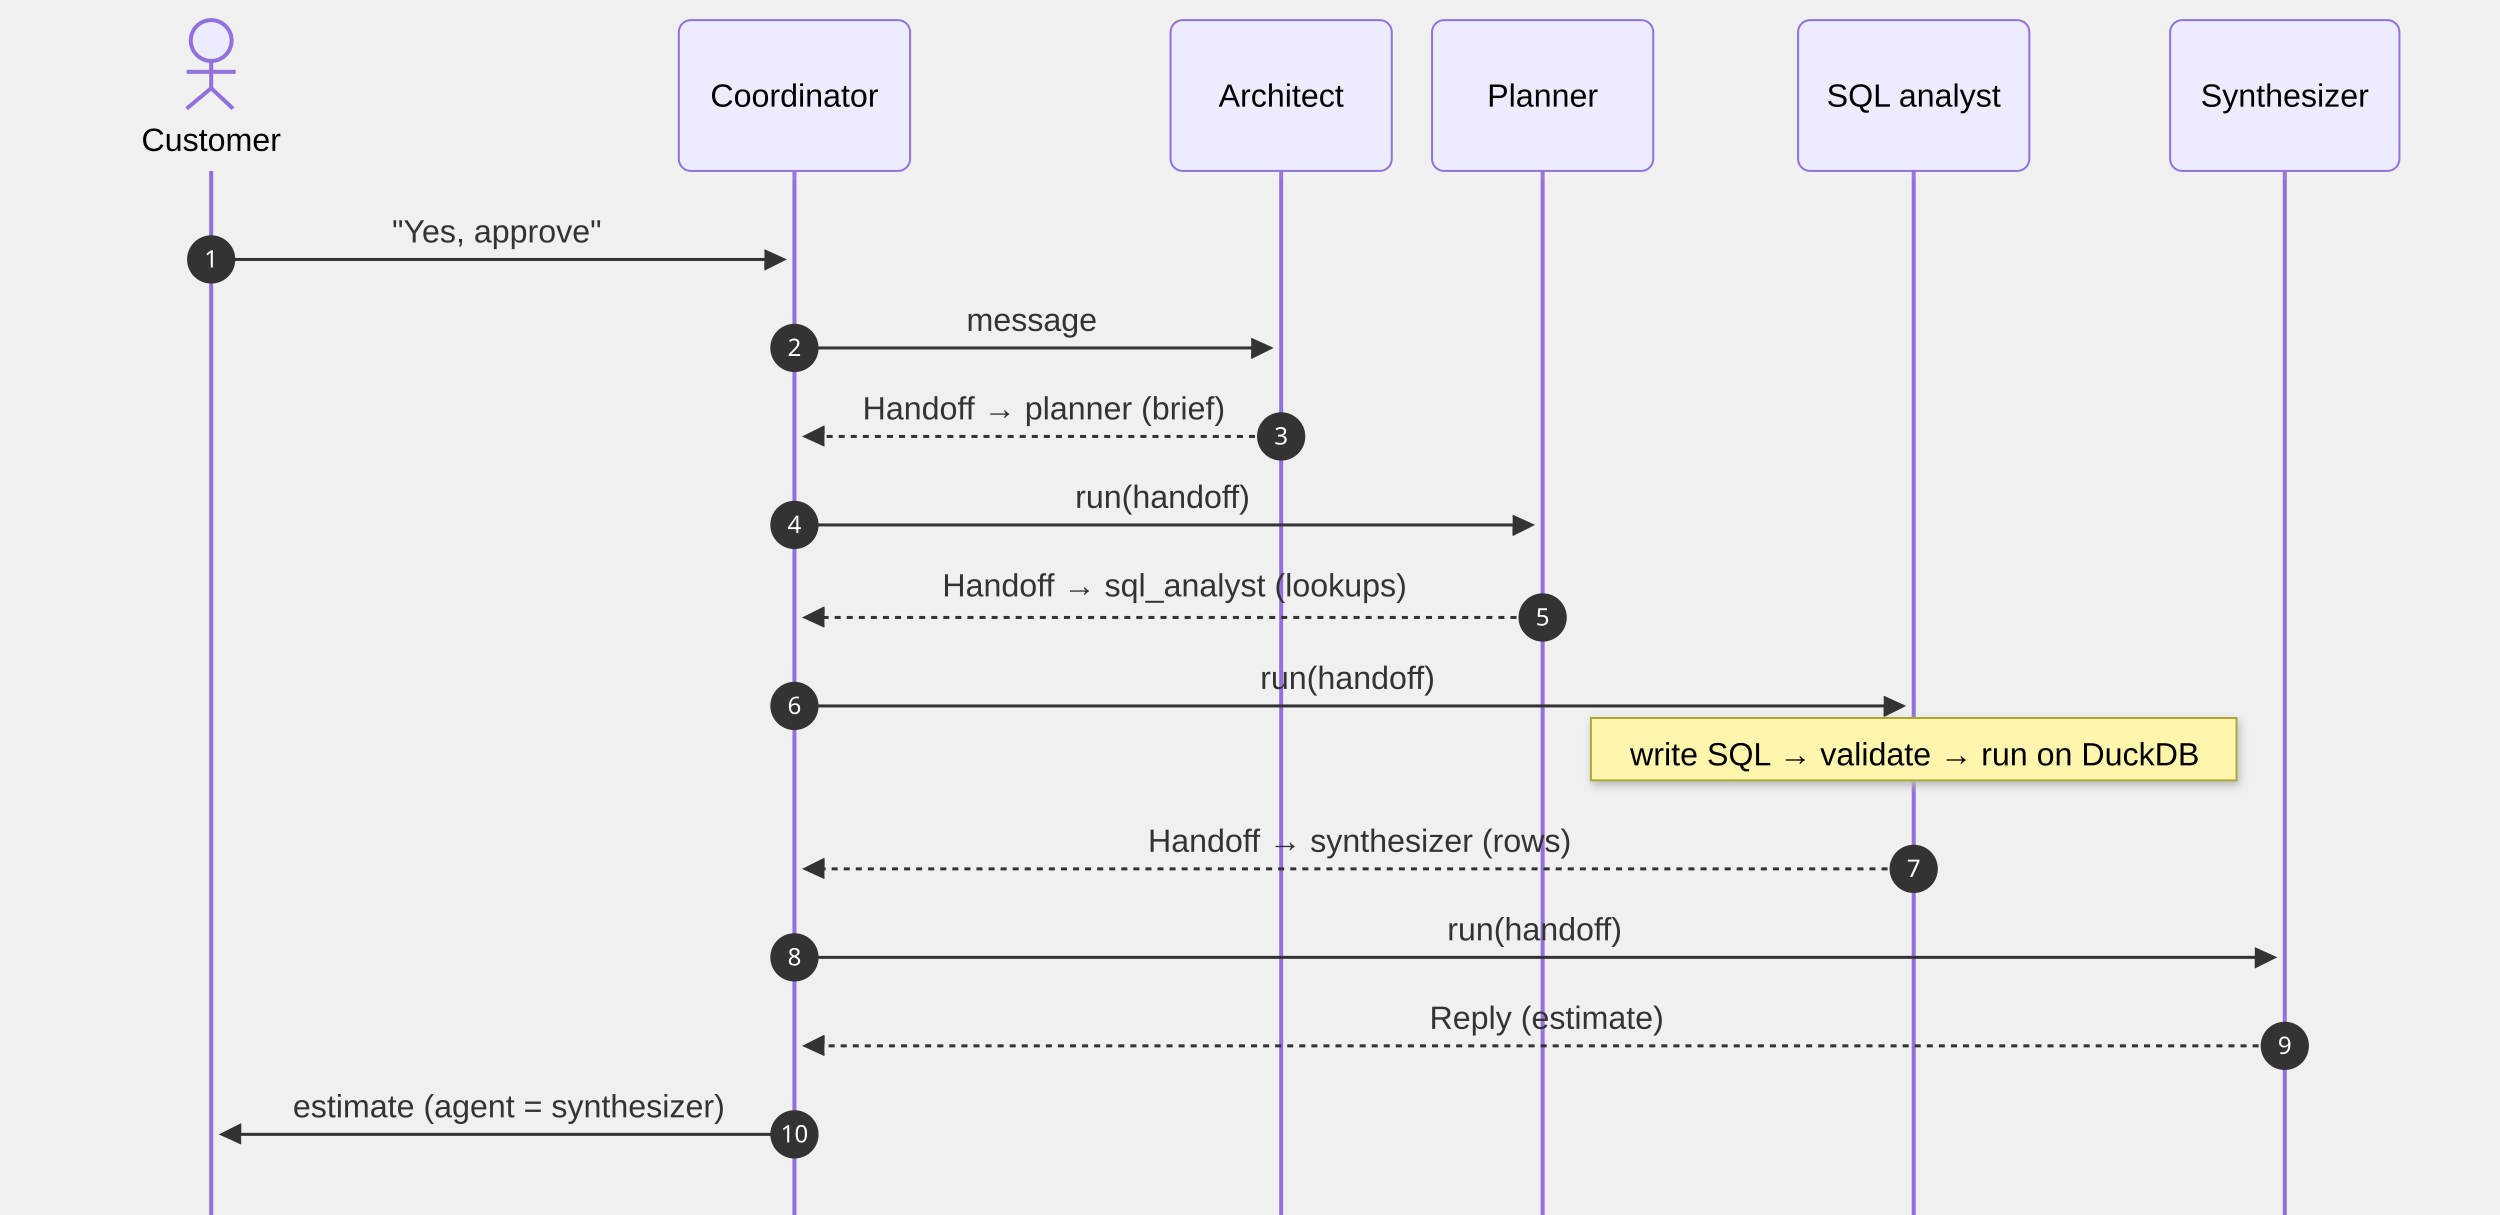
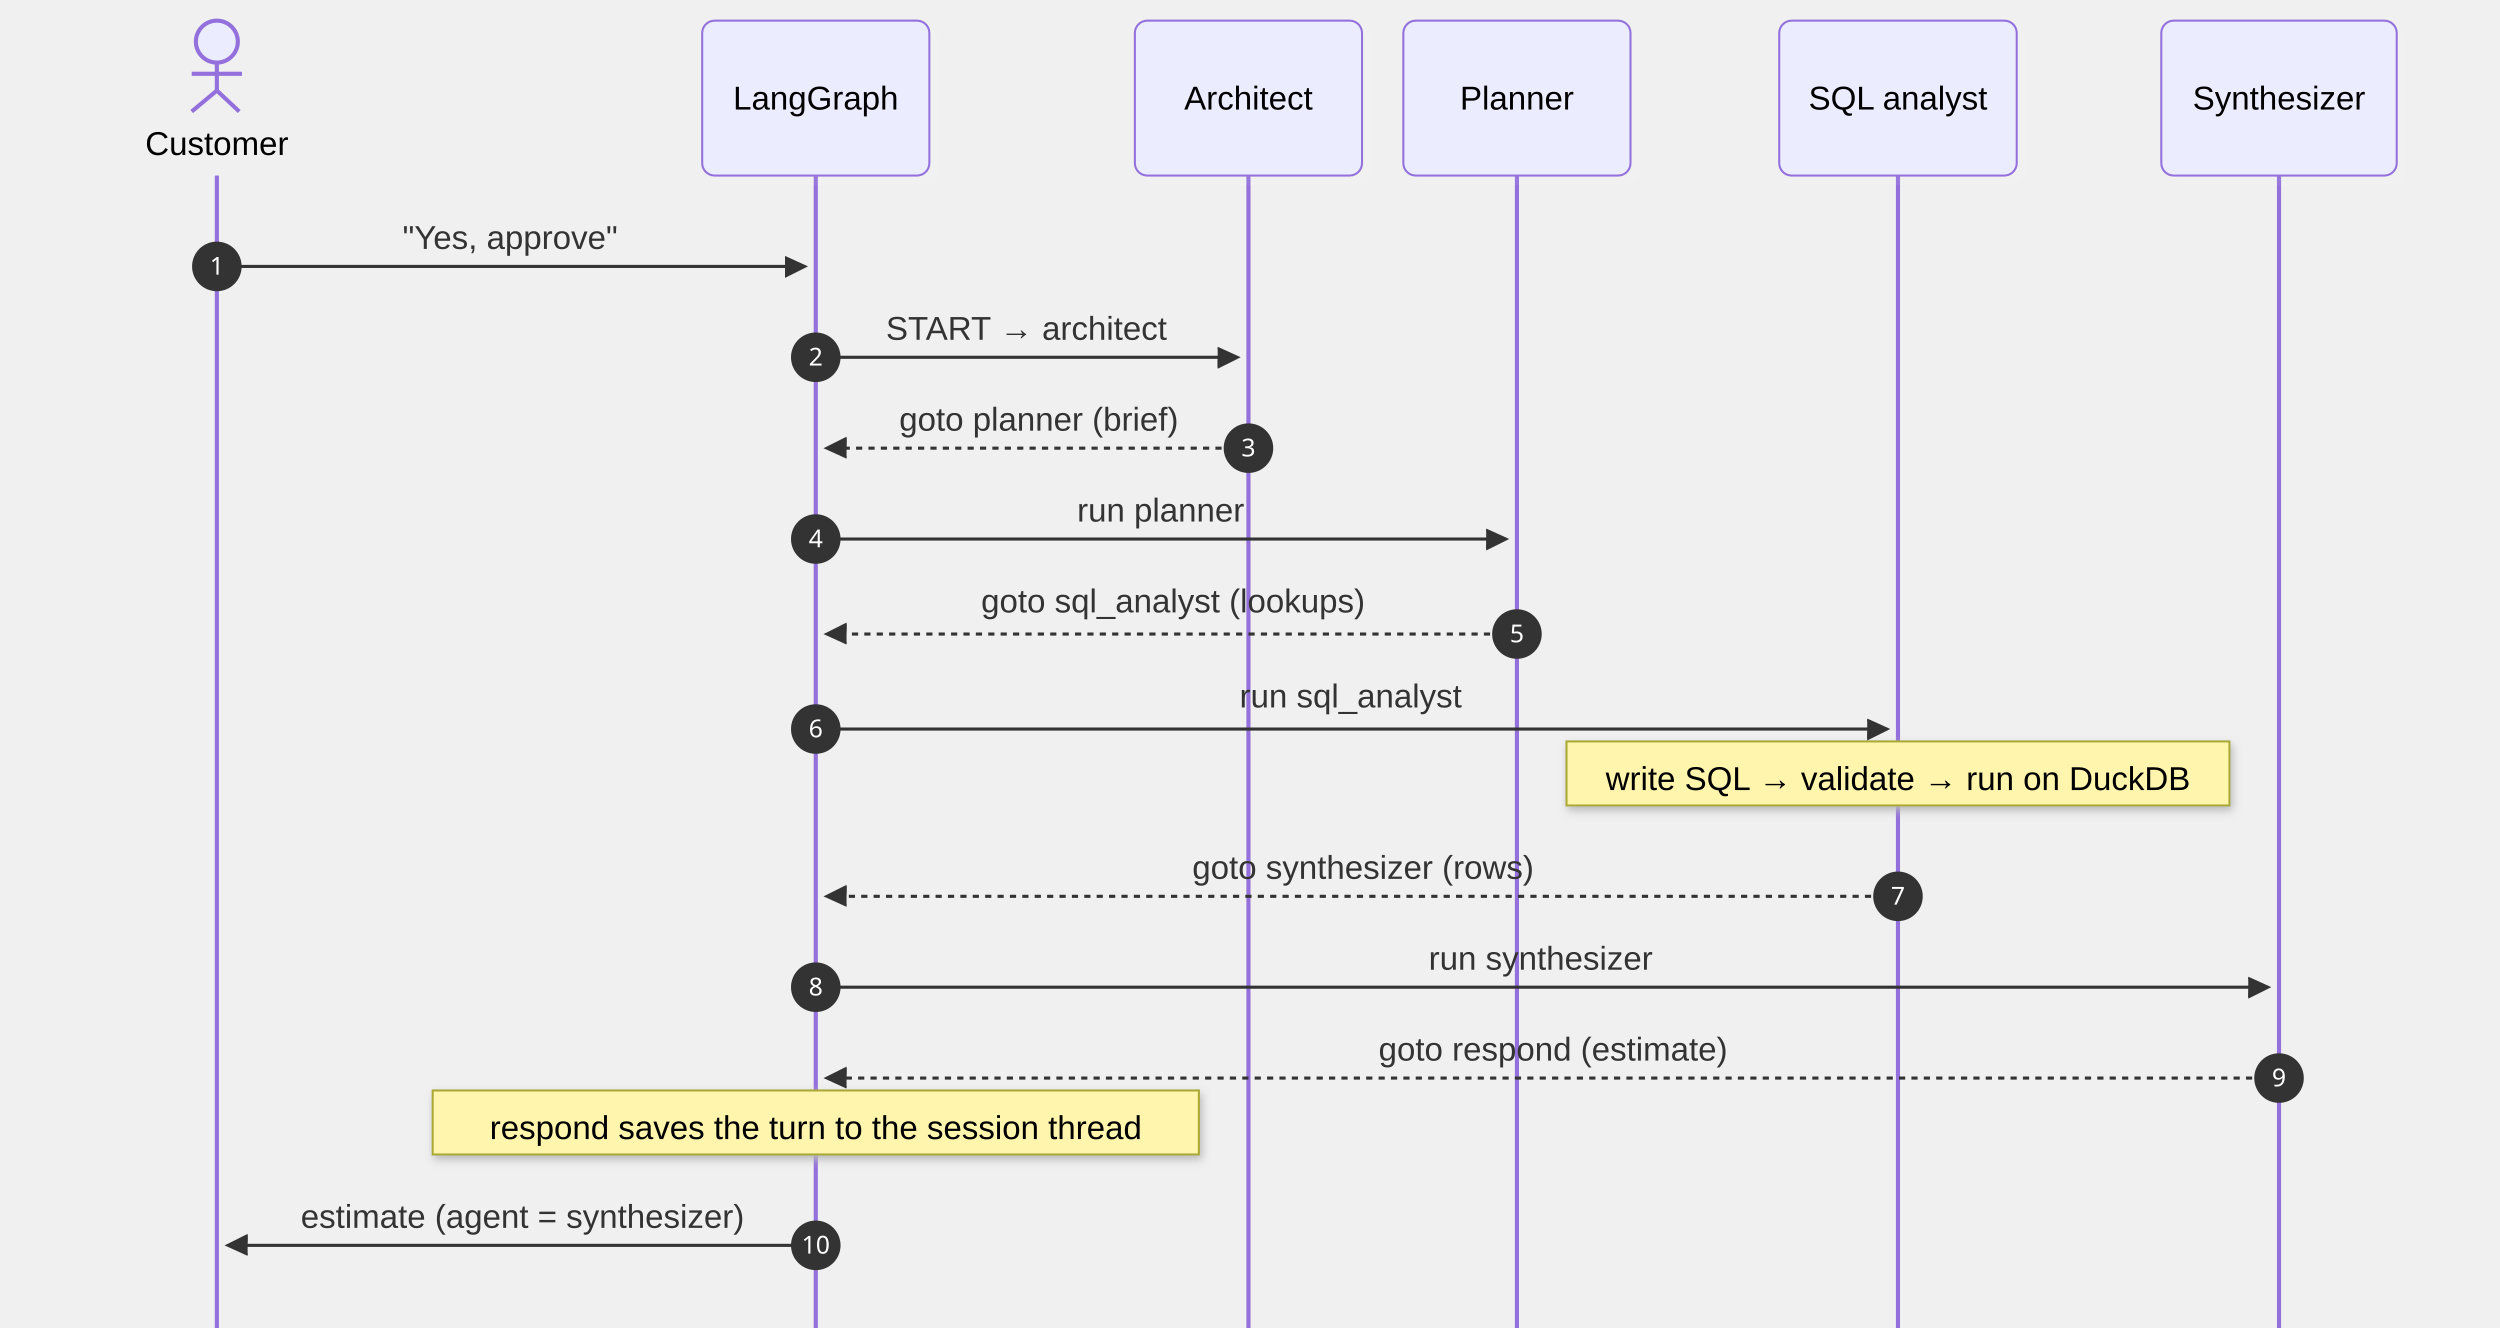
- <svg xmlns="http://www.w3.org/2000/svg" id="my-svg" width="100%" style="max-width: 1243px; background-color: white;" viewBox="-50 -10 1243 604" role="graphics-document document" aria-roledescription="sequence">
+ <svg xmlns="http://www.w3.org/2000/svg" id="my-svg" width="100%" style="max-width: 1210.5px; background-color: white;" viewBox="-50 -10 1210.5 643" role="graphics-document document" aria-roledescription="sequence">
  <g>
-     <line id="actor5" x1="1086" y1="75" x2="1086" y2="2000" class="actor-line 200" stroke-width="0.5px" stroke="#999" name="Y" data-et="life-line" data-id="Y" />
+     <line id="actor5" x1="1053.5" y1="75" x2="1053.5" y2="2000" class="actor-line 200" stroke-width="0.5px" stroke="#999" name="Y" data-et="life-line" data-id="Y" />
    <g id="root-5" data-look="neo" data-et="participant" data-type="participant" data-id="Y">
-       <rect x="1029" y="0" fill="#eaeaea" stroke="#666" width="114" height="75" name="Y" rx="6" ry="6" class="actor actor-top" data-look="neo" filter="url(#my-svg-drop-shadow)" />
-       <text x="1086" y="37.5" dominant-baseline="central" alignment-baseline="central" class="actor actor-box" style="text-anchor: middle; font-size: 16px; font-weight: 400;">
-         <tspan x="1086" dy="0">Synthesizer</tspan>
+       <rect x="996.5" y="0" fill="#eaeaea" stroke="#666" width="114" height="75" name="Y" rx="6" ry="6" class="actor actor-top" data-look="neo" filter="url(#my-svg-drop-shadow)" />
+       <text x="1053.5" y="37.5" dominant-baseline="central" alignment-baseline="central" class="actor actor-box" style="text-anchor: middle; font-size: 16px; font-weight: 400;">
+         <tspan x="1053.5" dy="0">Synthesizer</tspan>
      </text>
    </g>
  </g>
  <g>
-     <line id="actor4" x1="901.5" y1="75" x2="901.5" y2="2000" class="actor-line 200" stroke-width="0.5px" stroke="#999" name="S" data-et="life-line" data-id="S" />
+     <line id="actor4" x1="869" y1="75" x2="869" y2="2000" class="actor-line 200" stroke-width="0.5px" stroke="#999" name="S" data-et="life-line" data-id="S" />
    <g id="root-4" data-look="neo" data-et="participant" data-type="participant" data-id="S">
-       <rect x="844" y="0" fill="#eaeaea" stroke="#666" width="115" height="75" name="S" rx="6" ry="6" class="actor actor-top" data-look="neo" filter="url(#my-svg-drop-shadow)" />
-       <text x="901.5" y="37.5" dominant-baseline="central" alignment-baseline="central" class="actor actor-box" style="text-anchor: middle; font-size: 16px; font-weight: 400;">
-         <tspan x="901.5" dy="0">SQL analyst</tspan>
+       <rect x="811.5" y="0" fill="#eaeaea" stroke="#666" width="115" height="75" name="S" rx="6" ry="6" class="actor actor-top" data-look="neo" filter="url(#my-svg-drop-shadow)" />
+       <text x="869" y="37.5" dominant-baseline="central" alignment-baseline="central" class="actor actor-box" style="text-anchor: middle; font-size: 16px; font-weight: 400;">
+         <tspan x="869" dy="0">SQL analyst</tspan>
      </text>
    </g>
  </g>
  <g>
-     <line id="actor3" x1="717" y1="75" x2="717" y2="2000" class="actor-line 200" stroke-width="0.5px" stroke="#999" name="P" data-et="life-line" data-id="P" />
+     <line id="actor3" x1="684.5" y1="75" x2="684.5" y2="2000" class="actor-line 200" stroke-width="0.5px" stroke="#999" name="P" data-et="life-line" data-id="P" />
    <g id="root-3" data-look="neo" data-et="participant" data-type="participant" data-id="P">
-       <rect x="662" y="0" fill="#eaeaea" stroke="#666" width="110" height="75" name="P" rx="6" ry="6" class="actor actor-top" data-look="neo" filter="url(#my-svg-drop-shadow)" />
-       <text x="717" y="37.5" dominant-baseline="central" alignment-baseline="central" class="actor actor-box" style="text-anchor: middle; font-size: 16px; font-weight: 400;">
-         <tspan x="717" dy="0">Planner</tspan>
+       <rect x="629.5" y="0" fill="#eaeaea" stroke="#666" width="110" height="75" name="P" rx="6" ry="6" class="actor actor-top" data-look="neo" filter="url(#my-svg-drop-shadow)" />
+       <text x="684.5" y="37.5" dominant-baseline="central" alignment-baseline="central" class="actor actor-box" style="text-anchor: middle; font-size: 16px; font-weight: 400;">
+         <tspan x="684.5" dy="0">Planner</tspan>
      </text>
    </g>
  </g>
  <g>
-     <line id="actor2" x1="587" y1="75" x2="587" y2="2000" class="actor-line 200" stroke-width="0.5px" stroke="#999" name="A" data-et="life-line" data-id="A" />
+     <line id="actor2" x1="554.5" y1="75" x2="554.5" y2="2000" class="actor-line 200" stroke-width="0.5px" stroke="#999" name="A" data-et="life-line" data-id="A" />
    <g id="root-2" data-look="neo" data-et="participant" data-type="participant" data-id="A">
-       <rect x="532" y="0" fill="#eaeaea" stroke="#666" width="110" height="75" name="A" rx="6" ry="6" class="actor actor-top" data-look="neo" filter="url(#my-svg-drop-shadow)" />
-       <text x="587" y="37.5" dominant-baseline="central" alignment-baseline="central" class="actor actor-box" style="text-anchor: middle; font-size: 16px; font-weight: 400;">
-         <tspan x="587" dy="0">Architect</tspan>
+       <rect x="499.5" y="0" fill="#eaeaea" stroke="#666" width="110" height="75" name="A" rx="6" ry="6" class="actor actor-top" data-look="neo" filter="url(#my-svg-drop-shadow)" />
+       <text x="554.5" y="37.5" dominant-baseline="central" alignment-baseline="central" class="actor actor-box" style="text-anchor: middle; font-size: 16px; font-weight: 400;">
+         <tspan x="554.5" dy="0">Architect</tspan>
      </text>
    </g>
  </g>
  <g>
-     <line id="actor1" x1="345" y1="75" x2="345" y2="2000" class="actor-line 200" stroke-width="0.5px" stroke="#999" name="O" data-et="life-line" data-id="O" />
-     <g id="root-1" data-look="neo" data-et="participant" data-type="participant" data-id="O">
-       <rect x="287.5" y="0" fill="#eaeaea" stroke="#666" width="115" height="75" name="O" rx="6" ry="6" class="actor actor-top" data-look="neo" filter="url(#my-svg-drop-shadow)" />
+     <line id="actor1" x1="345" y1="75" x2="345" y2="2000" class="actor-line 200" stroke-width="0.5px" stroke="#999" name="G" data-et="life-line" data-id="G" />
+     <g id="root-1" data-look="neo" data-et="participant" data-type="participant" data-id="G">
+       <rect x="290" y="0" fill="#eaeaea" stroke="#666" width="110" height="75" name="G" rx="6" ry="6" class="actor actor-top" data-look="neo" filter="url(#my-svg-drop-shadow)" />
      <text x="345" y="37.5" dominant-baseline="central" alignment-baseline="central" class="actor actor-box" style="text-anchor: middle; font-size: 16px; font-weight: 400;">
-         <tspan x="345" dy="0">Coordinator</tspan>
+         <tspan x="345" dy="0">LangGraph</tspan>
      </text>
    </g>
  </g>
  <g>
    <line id="actor0" x1="55" y1="75" x2="55" y2="2000" class="actor-line 200" stroke-width="0.5px" stroke="#999" name="C" data-et="life-line" data-id="C" />
  </g>
  <style>#my-svg{font-family:"trebuchet ms",verdana,arial,sans-serif;font-size:16px;fill:#333;}@keyframes edge-animation-frame{from{stroke-dashoffset:0;}}@keyframes dash{to{stroke-dashoffset:0;}}#my-svg .edge-animation-slow{stroke-dasharray:9,5!important;stroke-dashoffset:900;animation:dash 50s linear infinite;stroke-linecap:round;}#my-svg .edge-animation-fast{stroke-dasharray:9,5!important;stroke-dashoffset:900;animation:dash 20s linear infinite;stroke-linecap:round;}#my-svg .error-icon{fill:#552222;}#my-svg .error-text{fill:#552222;stroke:#552222;}#my-svg .edge-thickness-normal{stroke-width:1px;}#my-svg .edge-thickness-thick{stroke-width:3.5px;}#my-svg .edge-pattern-solid{stroke-dasharray:0;}#my-svg .edge-thickness-invisible{stroke-width:0;fill:none;}#my-svg .edge-pattern-dashed{stroke-dasharray:3;}#my-svg .edge-pattern-dotted{stroke-dasharray:2;}#my-svg .marker{fill:#333333;stroke:#333333;}#my-svg .marker.cross{stroke:#333333;}#my-svg svg{font-family:"trebuchet ms",verdana,arial,sans-serif;font-size:16px;}#my-svg p{margin:0;}#my-svg .actor{stroke:#9370DB;fill:#ECECFF;stroke-width:1;}#my-svg rect.actor.outer-path[data-look="neo"]{filter:drop-shadow(1px 2px 2px rgba(185, 185, 185, 1));}#my-svg rect.note[data-look="neo"]{stroke:#aaaa33;fill:#fff5ad;filter:drop-shadow(1px 2px 2px rgba(185, 185, 185, 1));}#my-svg text.actor&gt;tspan{fill:black;stroke:none;}#my-svg .actor-line{stroke:#9370DB;}#my-svg .innerArc{stroke-width:1.5;stroke-dasharray:none;}#my-svg .messageLine0{stroke-width:1.5;stroke-dasharray:none;stroke:#333;}#my-svg .messageLine1{stroke-width:1.5;stroke-dasharray:2,2;stroke:#333;}#my-svg [id$="-arrowhead"] path{fill:#333;stroke:#333;}#my-svg .sequenceNumber{fill:white;}#my-svg [id$="-sequencenumber"]{fill:#333;}#my-svg [id$="-crosshead"] path{fill:#333;stroke:#333;}#my-svg .messageText{fill:#333;stroke:none;}#my-svg .labelBox{stroke:#9370DB;fill:#ECECFF;filter:drop-shadow(1px 2px 2px rgba(185, 185, 185, 1));}#my-svg .labelText,#my-svg .labelText&gt;tspan{fill:black;stroke:none;}#my-svg .loopText,#my-svg .loopText&gt;tspan{fill:black;stroke:none;}#my-svg .sectionTitle,#my-svg .sectionTitle&gt;tspan{fill:black;stroke:none;}#my-svg .loopLine{stroke-width:2px;stroke-dasharray:2,2;stroke:#9370DB;fill:#9370DB;}#my-svg .note{stroke:#aaaa33;fill:#fff5ad;}#my-svg .noteText,#my-svg .noteText&gt;tspan{fill:black;stroke:none;}#my-svg .activation0{fill:#f4f4f4;stroke:#666;}#my-svg .activation1{fill:#f4f4f4;stroke:#666;}#my-svg .activation2{fill:#f4f4f4;stroke:#666;}#my-svg .actorPopupMenu{position:absolute;}#my-svg .actorPopupMenuPanel{position:absolute;fill:#ECECFF;box-shadow:0px 8px 16px 0px rgba(0,0,0,0.2);filter:drop-shadow(3px 5px 2px rgb(0 0 0 / 0.4));}#my-svg .actor-man circle,#my-svg line{fill:#ECECFF;stroke-width:2px;}#my-svg g rect.rect{filter:drop-shadow(1px 2px 2px rgba(185, 185, 185, 1));stroke:#9370DB;}#my-svg .node .neo-node{stroke:#9370DB;}#my-svg [data-look="neo"].node rect,#my-svg [data-look="neo"].cluster rect,#my-svg [data-look="neo"].node polygon{stroke:#9370DB;filter:drop-shadow(1px 2px 2px rgba(185, 185, 185, 1));}#my-svg [data-look="neo"].swimlane.cluster rect{filter:none;}#my-svg [data-look="neo"].node path{stroke:#9370DB;stroke-width:1px;}#my-svg [data-look="neo"].node .outer-path{filter:drop-shadow(1px 2px 2px rgba(185, 185, 185, 1));}#my-svg [data-look="neo"].node .neo-line path{stroke:#9370DB;filter:none;}#my-svg [data-look="neo"].node circle{stroke:#9370DB;filter:drop-shadow(1px 2px 2px rgba(185, 185, 185, 1));}#my-svg [data-look="neo"].node circle .state-start{fill:#000000;}#my-svg [data-look="neo"].icon-shape .icon{fill:#9370DB;filter:drop-shadow(1px 2px 2px rgba(185, 185, 185, 1));}#my-svg [data-look="neo"].icon-shape .icon-neo path{stroke:#9370DB;filter:drop-shadow(1px 2px 2px rgba(185, 185, 185, 1));}#my-svg :root{--mermaid-font-family:"trebuchet ms",verdana,arial,sans-serif;}</style>
  <g />
  <defs>
    <symbol id="my-svg-computer" width="24" height="24">
      <path transform="scale(.5)" d="M2 2v13h20v-13h-20zm18 11h-16v-9h16v9zm-10.228 6l.466-1h3.524l.467 1h-4.457zm14.228 3h-24l2-6h2.104l-1.33 4h18.45l-1.297-4h2.073l2 6zm-5-10h-14v-7h14v7z" />
    </symbol>
  </defs>
  <defs>
    <symbol id="my-svg-database" fill-rule="evenodd" clip-rule="evenodd">
      <path transform="scale(.5)" d="M12.258.001l.256.004.255.005.253.008.251.01.249.012.247.015.246.016.242.019.241.02.239.023.236.024.233.027.231.028.229.031.225.032.223.034.22.036.217.038.214.04.211.041.208.043.205.045.201.046.198.048.194.05.191.051.187.053.183.054.18.056.175.057.172.059.168.06.163.061.16.063.155.064.15.066.074.033.073.033.071.034.07.034.069.035.068.035.067.035.066.035.064.036.064.036.062.036.06.036.06.037.058.037.058.037.055.038.055.038.053.038.052.038.051.039.05.039.048.039.047.039.045.04.044.04.043.04.041.04.04.041.039.041.037.041.036.041.034.041.033.042.032.042.03.042.029.042.027.042.026.043.024.043.023.043.021.043.02.043.018.044.017.043.015.044.013.044.012.044.011.045.009.044.007.045.006.045.004.045.002.045.001.045v17l-.001.045-.002.045-.004.045-.006.045-.007.045-.009.044-.011.045-.012.044-.013.044-.015.044-.017.043-.018.044-.02.043-.021.043-.023.043-.024.043-.026.043-.027.042-.029.042-.03.042-.032.042-.033.042-.034.041-.036.041-.037.041-.039.041-.04.041-.041.04-.043.04-.044.04-.045.04-.047.039-.048.039-.05.039-.051.039-.052.038-.053.038-.055.038-.055.038-.058.037-.058.037-.06.037-.06.036-.062.036-.064.036-.064.036-.066.035-.067.035-.068.035-.069.035-.07.034-.071.034-.073.033-.074.033-.15.066-.155.064-.16.063-.163.061-.168.06-.172.059-.175.057-.18.056-.183.054-.187.053-.191.051-.194.05-.198.048-.201.046-.205.045-.208.043-.211.041-.214.04-.217.038-.22.036-.223.034-.225.032-.229.031-.231.028-.233.027-.236.024-.239.023-.241.02-.242.019-.246.016-.247.015-.249.012-.251.01-.253.008-.255.005-.256.004-.258.001-.258-.001-.256-.004-.255-.005-.253-.008-.251-.01-.249-.012-.247-.015-.245-.016-.243-.019-.241-.02-.238-.023-.236-.024-.234-.027-.231-.028-.228-.031-.226-.032-.223-.034-.22-.036-.217-.038-.214-.04-.211-.041-.208-.043-.204-.045-.201-.046-.198-.048-.195-.05-.19-.051-.187-.053-.184-.054-.179-.056-.176-.057-.172-.059-.167-.06-.164-.061-.159-.063-.155-.064-.151-.066-.074-.033-.072-.033-.072-.034-.07-.034-.069-.035-.068-.035-.067-.035-.066-.035-.064-.036-.063-.036-.062-.036-.061-.036-.06-.037-.058-.037-.057-.037-.056-.038-.055-.038-.053-.038-.052-.038-.051-.039-.049-.039-.049-.039-.046-.039-.046-.04-.044-.04-.043-.04-.041-.04-.04-.041-.039-.041-.037-.041-.036-.041-.034-.041-.033-.042-.032-.042-.03-.042-.029-.042-.027-.042-.026-.043-.024-.043-.023-.043-.021-.043-.02-.043-.018-.044-.017-.043-.015-.044-.013-.044-.012-.044-.011-.045-.009-.044-.007-.045-.006-.045-.004-.045-.002-.045-.001-.045v-17l.001-.045.002-.045.004-.045.006-.045.007-.045.009-.044.011-.045.012-.044.013-.044.015-.044.017-.043.018-.044.02-.043.021-.043.023-.043.024-.043.026-.043.027-.042.029-.042.03-.042.032-.042.033-.042.034-.041.036-.041.037-.041.039-.041.04-.041.041-.04.043-.04.044-.04.046-.04.046-.039.049-.039.049-.039.051-.039.052-.038.053-.038.055-.038.056-.038.057-.037.058-.037.06-.037.061-.036.062-.036.063-.036.064-.036.066-.035.067-.035.068-.035.069-.035.07-.034.072-.034.072-.033.074-.033.151-.066.155-.064.159-.063.164-.061.167-.06.172-.059.176-.057.179-.056.184-.054.187-.053.19-.051.195-.05.198-.048.201-.046.204-.045.208-.043.211-.041.214-.04.217-.038.22-.036.223-.034.226-.032.228-.031.231-.028.234-.027.236-.024.238-.023.241-.02.243-.019.245-.016.247-.015.249-.012.251-.01.253-.008.255-.005.256-.004.258-.001.258.001zm-9.258 20.499v.01l.001.021.003.021.004.022.005.021.006.022.007.022.009.023.01.022.011.023.012.023.013.023.015.023.016.024.017.023.018.024.019.024.021.024.022.025.023.024.024.025.052.049.056.05.061.051.066.051.07.051.075.051.079.052.084.052.088.052.092.052.097.052.102.051.105.052.11.052.114.051.119.051.123.051.127.05.131.05.135.05.139.048.144.049.147.047.152.047.155.047.16.045.163.045.167.043.171.043.176.041.178.041.183.039.187.039.19.037.194.035.197.035.202.033.204.031.209.03.212.029.216.027.219.025.222.024.226.021.23.02.233.018.236.016.24.015.243.012.246.01.249.008.253.005.256.004.259.001.26-.001.257-.004.254-.005.25-.008.247-.011.244-.012.241-.014.237-.016.233-.018.231-.021.226-.021.224-.024.22-.026.216-.027.212-.028.21-.031.205-.031.202-.034.198-.034.194-.036.191-.037.187-.039.183-.04.179-.04.175-.042.172-.043.168-.044.163-.045.16-.046.155-.046.152-.047.148-.048.143-.049.139-.049.136-.05.131-.05.126-.05.123-.051.118-.052.114-.051.11-.052.106-.052.101-.052.096-.052.092-.052.088-.053.083-.051.079-.052.074-.052.07-.051.065-.051.06-.051.056-.05.051-.05.023-.024.023-.025.021-.024.02-.024.019-.024.018-.024.017-.024.015-.023.014-.024.013-.023.012-.023.01-.023.01-.022.008-.022.006-.022.006-.022.004-.022.004-.021.001-.021.001-.021v-4.127l-.077.055-.08.053-.083.054-.085.053-.087.052-.09.052-.093.051-.095.05-.097.05-.1.049-.102.049-.105.048-.106.047-.109.047-.111.046-.114.045-.115.045-.118.044-.12.043-.122.042-.124.042-.126.041-.128.04-.13.04-.132.038-.134.038-.135.037-.138.037-.139.035-.142.035-.143.034-.144.033-.147.032-.148.031-.15.03-.151.03-.153.029-.154.027-.156.027-.158.026-.159.025-.161.024-.162.023-.163.022-.165.021-.166.02-.167.019-.169.018-.169.017-.171.016-.173.015-.173.014-.175.013-.175.012-.177.011-.178.01-.179.008-.179.008-.181.006-.182.005-.182.004-.184.003-.184.002h-.37l-.184-.002-.184-.003-.182-.004-.182-.005-.181-.006-.179-.008-.179-.008-.178-.01-.176-.011-.176-.012-.175-.013-.173-.014-.172-.015-.171-.016-.17-.017-.169-.018-.167-.019-.166-.02-.165-.021-.163-.022-.162-.023-.161-.024-.159-.025-.157-.026-.156-.027-.155-.027-.153-.029-.151-.03-.15-.03-.148-.031-.146-.032-.145-.033-.143-.034-.141-.035-.14-.035-.137-.037-.136-.037-.134-.038-.132-.038-.13-.04-.128-.04-.126-.041-.124-.042-.122-.042-.12-.044-.117-.043-.116-.045-.113-.045-.112-.046-.109-.047-.106-.047-.105-.048-.102-.049-.1-.049-.097-.05-.095-.05-.093-.052-.09-.051-.087-.052-.085-.053-.083-.054-.08-.054-.077-.054v4.127zm0-5.654v.011l.001.021.003.021.004.021.005.022.006.022.007.022.009.022.01.022.011.023.012.023.013.023.015.024.016.023.017.024.018.024.019.024.021.024.022.024.023.025.024.024.052.05.056.05.061.05.066.051.07.051.075.052.079.051.084.052.088.052.092.052.097.052.102.052.105.052.11.051.114.051.119.052.123.05.127.051.131.05.135.049.139.049.144.048.147.048.152.047.155.046.16.045.163.045.167.044.171.042.176.042.178.04.183.04.187.038.19.037.194.036.197.034.202.033.204.032.209.03.212.028.216.027.219.025.222.024.226.022.23.02.233.018.236.016.24.014.243.012.246.01.249.008.253.006.256.003.259.001.26-.001.257-.003.254-.006.25-.008.247-.01.244-.012.241-.015.237-.016.233-.018.231-.02.226-.022.224-.024.22-.025.216-.027.212-.029.21-.03.205-.032.202-.033.198-.035.194-.036.191-.037.187-.039.183-.039.179-.041.175-.042.172-.043.168-.044.163-.045.16-.045.155-.047.152-.047.148-.048.143-.048.139-.05.136-.049.131-.05.126-.051.123-.051.118-.051.114-.052.11-.052.106-.052.101-.052.096-.052.092-.052.088-.052.083-.052.079-.052.074-.051.07-.052.065-.051.06-.05.056-.051.051-.049.023-.025.023-.024.021-.025.02-.024.019-.024.018-.024.017-.024.015-.023.014-.023.013-.024.012-.022.01-.023.01-.023.008-.022.006-.022.006-.022.004-.021.004-.022.001-.021.001-.021v-4.139l-.077.054-.08.054-.083.054-.085.052-.087.053-.09.051-.093.051-.095.051-.097.05-.1.049-.102.049-.105.048-.106.047-.109.047-.111.046-.114.045-.115.044-.118.044-.12.044-.122.042-.124.042-.126.041-.128.04-.13.039-.132.039-.134.038-.135.037-.138.036-.139.036-.142.035-.143.033-.144.033-.147.033-.148.031-.15.03-.151.03-.153.028-.154.028-.156.027-.158.026-.159.025-.161.024-.162.023-.163.022-.165.021-.166.02-.167.019-.169.018-.169.017-.171.016-.173.015-.173.014-.175.013-.175.012-.177.011-.178.009-.179.009-.179.007-.181.007-.182.005-.182.004-.184.003-.184.002h-.37l-.184-.002-.184-.003-.182-.004-.182-.005-.181-.007-.179-.007-.179-.009-.178-.009-.176-.011-.176-.012-.175-.013-.173-.014-.172-.015-.171-.016-.17-.017-.169-.018-.167-.019-.166-.02-.165-.021-.163-.022-.162-.023-.161-.024-.159-.025-.157-.026-.156-.027-.155-.028-.153-.028-.151-.03-.15-.03-.148-.031-.146-.033-.145-.033-.143-.033-.141-.035-.14-.036-.137-.036-.136-.037-.134-.038-.132-.039-.13-.039-.128-.04-.126-.041-.124-.042-.122-.043-.12-.043-.117-.044-.116-.044-.113-.046-.112-.046-.109-.046-.106-.047-.105-.048-.102-.049-.1-.049-.097-.05-.095-.051-.093-.051-.09-.051-.087-.053-.085-.052-.083-.054-.08-.054-.077-.054v4.139zm0-5.666v.011l.001.02.003.022.004.021.005.022.006.021.007.022.009.023.01.022.011.023.012.023.013.023.015.023.016.024.017.024.018.023.019.024.021.025.022.024.023.024.024.025.052.05.056.05.061.05.066.051.07.051.075.052.079.051.084.052.088.052.092.052.097.052.102.052.105.051.11.052.114.051.119.051.123.051.127.05.131.05.135.05.139.049.144.048.147.048.152.047.155.046.16.045.163.045.167.043.171.043.176.042.178.04.183.04.187.038.19.037.194.036.197.034.202.033.204.032.209.03.212.028.216.027.219.025.222.024.226.021.23.02.233.018.236.017.24.014.243.012.246.01.249.008.253.006.256.003.259.001.26-.001.257-.003.254-.006.25-.008.247-.01.244-.013.241-.014.237-.016.233-.018.231-.02.226-.022.224-.024.22-.025.216-.027.212-.029.21-.03.205-.032.202-.033.198-.035.194-.036.191-.037.187-.039.183-.039.179-.041.175-.042.172-.043.168-.044.163-.045.16-.045.155-.047.152-.047.148-.048.143-.049.139-.049.136-.049.131-.051.126-.05.123-.051.118-.052.114-.051.11-.052.106-.052.101-.052.096-.052.092-.052.088-.052.083-.052.079-.052.074-.052.07-.051.065-.051.06-.051.056-.05.051-.049.023-.025.023-.025.021-.024.02-.024.019-.024.018-.024.017-.024.015-.023.014-.024.013-.023.012-.023.01-.022.01-.023.008-.022.006-.022.006-.022.004-.022.004-.021.001-.021.001-.021v-4.153l-.077.054-.08.054-.083.053-.085.053-.087.053-.09.051-.093.051-.095.051-.097.05-.1.049-.102.048-.105.048-.106.048-.109.046-.111.046-.114.046-.115.044-.118.044-.12.043-.122.043-.124.042-.126.041-.128.04-.13.039-.132.039-.134.038-.135.037-.138.036-.139.036-.142.034-.143.034-.144.033-.147.032-.148.032-.15.03-.151.03-.153.028-.154.028-.156.027-.158.026-.159.024-.161.024-.162.023-.163.023-.165.021-.166.02-.167.019-.169.018-.169.017-.171.016-.173.015-.173.014-.175.013-.175.012-.177.01-.178.01-.179.009-.179.007-.181.006-.182.006-.182.004-.184.003-.184.001-.185.001-.185-.001-.184-.001-.184-.003-.182-.004-.182-.006-.181-.006-.179-.007-.179-.009-.178-.01-.176-.01-.176-.012-.175-.013-.173-.014-.172-.015-.171-.016-.17-.017-.169-.018-.167-.019-.166-.02-.165-.021-.163-.023-.162-.023-.161-.024-.159-.024-.157-.026-.156-.027-.155-.028-.153-.028-.151-.03-.15-.03-.148-.032-.146-.032-.145-.033-.143-.034-.141-.034-.14-.036-.137-.036-.136-.037-.134-.038-.132-.039-.13-.039-.128-.041-.126-.041-.124-.041-.122-.043-.12-.043-.117-.044-.116-.044-.113-.046-.112-.046-.109-.046-.106-.048-.105-.048-.102-.048-.1-.05-.097-.049-.095-.051-.093-.051-.09-.052-.087-.052-.085-.053-.083-.053-.08-.054-.077-.054v4.153zm8.74-8.179l-.257.004-.254.005-.25.008-.247.011-.244.012-.241.014-.237.016-.233.018-.231.021-.226.022-.224.023-.22.026-.216.027-.212.028-.21.031-.205.032-.202.033-.198.034-.194.036-.191.038-.187.038-.183.04-.179.041-.175.042-.172.043-.168.043-.163.045-.16.046-.155.046-.152.048-.148.048-.143.048-.139.049-.136.05-.131.05-.126.051-.123.051-.118.051-.114.052-.11.052-.106.052-.101.052-.096.052-.092.052-.088.052-.083.052-.079.052-.074.051-.07.052-.065.051-.06.05-.056.05-.051.05-.023.025-.023.024-.021.024-.02.025-.019.024-.018.024-.017.023-.015.024-.014.023-.013.023-.012.023-.01.023-.01.022-.008.022-.006.023-.006.021-.004.022-.004.021-.001.021-.001.021.001.021.001.021.004.021.004.022.006.021.006.023.008.022.01.022.01.023.012.023.013.023.014.023.015.024.017.023.018.024.019.024.02.025.021.024.023.024.023.025.051.05.056.05.06.05.065.051.07.052.074.051.079.052.083.052.088.052.092.052.096.052.101.052.106.052.11.052.114.052.118.051.123.051.126.051.131.05.136.05.139.049.143.048.148.048.152.048.155.046.16.046.163.045.168.043.172.043.175.042.179.041.183.04.187.038.191.038.194.036.198.034.202.033.205.032.21.031.212.028.216.027.22.026.224.023.226.022.231.021.233.018.237.016.241.014.244.012.247.011.25.008.254.005.257.004.26.001.26-.001.257-.004.254-.005.25-.008.247-.011.244-.012.241-.014.237-.016.233-.018.231-.021.226-.022.224-.023.22-.026.216-.027.212-.028.21-.031.205-.032.202-.033.198-.034.194-.036.191-.038.187-.038.183-.04.179-.041.175-.042.172-.043.168-.043.163-.045.16-.046.155-.046.152-.048.148-.048.143-.048.139-.049.136-.05.131-.05.126-.051.123-.051.118-.051.114-.052.11-.052.106-.052.101-.052.096-.052.092-.052.088-.052.083-.052.079-.052.074-.051.07-.052.065-.051.06-.05.056-.05.051-.05.023-.025.023-.024.021-.024.02-.025.019-.024.018-.024.017-.023.015-.024.014-.023.013-.023.012-.023.01-.023.01-.022.008-.022.006-.023.006-.021.004-.022.004-.021.001-.021.001-.021-.001-.021-.001-.021-.004-.021-.004-.022-.006-.021-.006-.023-.008-.022-.01-.022-.01-.023-.012-.023-.013-.023-.014-.023-.015-.024-.017-.023-.018-.024-.019-.024-.02-.025-.021-.024-.023-.024-.023-.025-.051-.05-.056-.05-.06-.05-.065-.051-.07-.052-.074-.051-.079-.052-.083-.052-.088-.052-.092-.052-.096-.052-.101-.052-.106-.052-.11-.052-.114-.052-.118-.051-.123-.051-.126-.051-.131-.05-.136-.05-.139-.049-.143-.048-.148-.048-.152-.048-.155-.046-.16-.046-.163-.045-.168-.043-.172-.043-.175-.042-.179-.041-.183-.04-.187-.038-.191-.038-.194-.036-.198-.034-.202-.033-.205-.032-.21-.031-.212-.028-.216-.027-.22-.026-.224-.023-.226-.022-.231-.021-.233-.018-.237-.016-.241-.014-.244-.012-.247-.011-.25-.008-.254-.005-.257-.004-.26-.001-.26.001z" />
    </symbol>
  </defs>
  <defs>
    <symbol id="my-svg-clock" width="24" height="24">
      <path transform="scale(.5)" d="M12 2c5.514 0 10 4.486 10 10s-4.486 10-10 10-10-4.486-10-10 4.486-10 10-10zm0-2c-6.627 0-12 5.373-12 12s5.373 12 12 12 12-5.373 12-12-5.373-12-12-12zm5.848 12.459c.202.038.202.333.001.372-1.907.361-6.045 1.111-6.547 1.111-.719 0-1.301-.582-1.301-1.301 0-.512.77-5.447 1.125-7.445.034-.192.312-.181.343.014l.985 6.238 5.394 1.011z" />
    </symbol>
  </defs>
  <defs>
    <marker id="my-svg-arrowhead" refX="7.9" refY="5" markerUnits="userSpaceOnUse" markerWidth="12" markerHeight="12" orient="auto-start-reverse">
      <path d="M -1 0 L 10 5 L 0 10 z" />
    </marker>
  </defs>
  <defs>
    <marker id="my-svg-crosshead" markerWidth="15" markerHeight="8" orient="auto" refX="4" refY="4.5">
      <path fill="none" stroke="#000000" stroke-width="1pt" d="M 1,2 L 6,7 M 6,2 L 1,7" style="stroke-dasharray: 0, 0;" />
    </marker>
  </defs>
  <defs>
    <marker id="my-svg-filled-head" refX="15.5" refY="7" markerWidth="20" markerHeight="28" orient="auto">
      <path d="M 18,7 L9,13 L14,7 L9,1 Z" />
    </marker>
  </defs>
  <defs>
    <marker id="my-svg-sequencenumber" refX="15" refY="15" markerWidth="60" markerHeight="40" orient="auto">
      <circle cx="15" cy="15" r="6" />
    </marker>
  </defs>
  <defs>
    <marker id="my-svg-solidTopArrowHead" refX="7.9" refY="7.25" markerUnits="userSpaceOnUse" markerWidth="12" markerHeight="12" orient="auto-start-reverse">
      <path d="M 0 0 L 10 8 L 0 8 z" />
    </marker>
  </defs>
  <defs>
    <marker id="my-svg-solidBottomArrowHead" refX="7.9" refY="0.75" markerUnits="userSpaceOnUse" markerWidth="12" markerHeight="12" orient="auto-start-reverse">
      <path d="M 0 0 L 10 0 L 0 8 z" />
    </marker>
  </defs>
  <defs>
    <marker id="my-svg-stickTopArrowHead" refX="7.5" refY="7" markerUnits="userSpaceOnUse" markerWidth="12" markerHeight="12" orient="auto-start-reverse">
      <path d="M 0 0 L 7 7" stroke="black" stroke-width="1.5" fill="none" />
    </marker>
  </defs>
  <defs>
    <marker id="my-svg-stickBottomArrowHead" refX="7.5" refY="0" markerUnits="userSpaceOnUse" markerWidth="12" markerHeight="12" orient="auto-start-reverse">
      <path d="M 0 7 L 7 0" stroke="black" stroke-width="1.5" fill="none" />
    </marker>
  </defs>
  <defs>
    <filter id="my-svg-drop-shadow" height="130%" width="130%">
      <feDropShadow dx="4" dy="4" stdDeviation="0" flood-opacity="0.06" flood-color="#FFFFFF" />
    </filter>
  </defs>
  <g data-et="note" data-id="i7">
-     <rect x="741" y="347" fill="#EDF2AE" stroke="#666" width="321" height="31" class="note" data-look="neo" />
-     <text x="902" y="350" text-anchor="middle" dominant-baseline="middle" alignment-baseline="middle" class="noteText" dy="1em" style="font-size: 16px; font-weight: 400;">
-       <tspan x="902">write SQL → validate → run on DuckDB</tspan>
+     <rect x="708.5" y="349" fill="#EDF2AE" stroke="#666" width="321" height="31" class="note" data-look="neo" />
+     <text x="869" y="352" text-anchor="middle" dominant-baseline="middle" alignment-baseline="middle" class="noteText" dy="1em" style="font-size: 16px; font-weight: 400;">
+       <tspan x="869">write SQL → validate → run on DuckDB</tspan>
+     </text>
+   </g>
+   <g data-et="note" data-id="i11">
+     <rect x="159.5" y="518" fill="#EDF2AE" stroke="#666" width="371" height="31" class="note" data-look="neo" />
+     <text x="345" y="521" text-anchor="middle" dominant-baseline="middle" alignment-baseline="middle" class="noteText" dy="1em" style="font-size: 16px; font-weight: 400;">
+       <tspan x="345">respond saves the turn to the session thread</tspan>
    </text>
  </g>
  <g class="actor-man actor-top" name="C" data-et="participant" data-type="actor" data-id="C" style="stroke: rgb(147, 112, 219);">
    <line id="actor-man-torso0" x1="55" y1="20.308" x2="55" y2="33.846" />
    <line id="actor-man-arms0" x1="42.815" y1="25.723" x2="67.185" y2="25.723" />
    <line x1="42.815" y1="44" x2="55" y2="33.846" />
    <line x1="55" y1="33.846" x2="65.831" y2="44" />
    <circle cx="55" cy="10.154" r="10.154" width="110" height="75" />
    <text x="55" y="59.5" dominant-baseline="central" alignment-baseline="central" class="actor actor-man" style="text-anchor: middle; font-size: 16px; font-weight: 400;">
      <tspan x="55" dy="0">Customer</tspan>
    </text>
  </g>
  <text x="197" y="90" text-anchor="middle" dominant-baseline="middle" alignment-baseline="middle" class="messageText" dy="1em" style="font-size: 16px; font-weight: 400;">"Yes, approve"</text>
-   <line x1="62" y1="119" x2="338" y2="119" class="messageLine0" data-et="message" data-id="i1" data-from="C" data-to="O" stroke-width="2" stroke="none" marker-end="url(#my-svg-arrowhead)" style="fill: none;" />
+   <line x1="62" y1="119" x2="338" y2="119" class="messageLine0" data-et="message" data-id="i1" data-from="C" data-to="G" stroke-width="2" stroke="none" marker-end="url(#my-svg-arrowhead)" style="fill: none;" />
  <line x1="55" y1="119" x2="55" y2="119" stroke-width="0" marker-start="url(#my-svg-sequencenumber)" />
  <text x="55" y="123" font-family="sans-serif" font-size="12px" text-anchor="middle" class="sequenceNumber">1</text>
-   <text x="463" y="134" text-anchor="middle" dominant-baseline="middle" alignment-baseline="middle" class="messageText" dy="1em" style="font-size: 16px; font-weight: 400;">message</text>
-   <line x1="352" y1="163" x2="580" y2="163" class="messageLine0" data-et="message" data-id="i2" data-from="O" data-to="A" stroke-width="2" stroke="none" marker-end="url(#my-svg-arrowhead)" style="fill: none;" />
+   <text x="447" y="134" text-anchor="middle" dominant-baseline="middle" alignment-baseline="middle" class="messageText" dy="1em" style="font-size: 16px; font-weight: 400;">START → architect</text>
+   <line x1="352" y1="163" x2="547.5" y2="163" class="messageLine0" data-et="message" data-id="i2" data-from="G" data-to="A" stroke-width="2" stroke="none" marker-end="url(#my-svg-arrowhead)" style="fill: none;" />
  <line x1="345" y1="163" x2="345" y2="163" stroke-width="0" marker-start="url(#my-svg-sequencenumber)" />
  <text x="345" y="167" font-family="sans-serif" font-size="12px" text-anchor="middle" class="sequenceNumber">2</text>
-   <text x="469" y="178" text-anchor="middle" dominant-baseline="middle" alignment-baseline="middle" class="messageText" dy="1em" style="font-size: 16px; font-weight: 400;">Handoff → planner (brief)</text>
-   <line x1="592" y1="207" x2="352" y2="207" class="messageLine1" data-et="message" data-id="i3" data-from="A" data-to="O" stroke-width="2" stroke="none" marker-end="url(#my-svg-arrowhead)" style="stroke-dasharray: 3, 3; fill: none;" />
-   <line x1="587" y1="207" x2="587" y2="207" stroke-width="0" marker-start="url(#my-svg-sequencenumber)" />
-   <text x="587" y="211" font-family="sans-serif" font-size="12px" text-anchor="middle" class="sequenceNumber">3</text>
-   <text x="528" y="222" text-anchor="middle" dominant-baseline="middle" alignment-baseline="middle" class="messageText" dy="1em" style="font-size: 16px; font-weight: 400;">run(handoff)</text>
-   <line x1="352" y1="251" x2="710" y2="251" class="messageLine0" data-et="message" data-id="i4" data-from="O" data-to="P" stroke-width="2" stroke="none" marker-end="url(#my-svg-arrowhead)" style="fill: none;" />
+   <text x="453" y="178" text-anchor="middle" dominant-baseline="middle" alignment-baseline="middle" class="messageText" dy="1em" style="font-size: 16px; font-weight: 400;">goto planner (brief)</text>
+   <line x1="559.5" y1="207" x2="352" y2="207" class="messageLine1" data-et="message" data-id="i3" data-from="A" data-to="G" stroke-width="2" stroke="none" marker-end="url(#my-svg-arrowhead)" style="stroke-dasharray: 3, 3; fill: none;" />
+   <line x1="554.5" y1="207" x2="554.5" y2="207" stroke-width="0" marker-start="url(#my-svg-sequencenumber)" />
+   <text x="554.5" y="211" font-family="sans-serif" font-size="12px" text-anchor="middle" class="sequenceNumber">3</text>
+   <text x="512" y="222" text-anchor="middle" dominant-baseline="middle" alignment-baseline="middle" class="messageText" dy="1em" style="font-size: 16px; font-weight: 400;">run planner</text>
+   <line x1="352" y1="251" x2="677.5" y2="251" class="messageLine0" data-et="message" data-id="i4" data-from="G" data-to="P" stroke-width="2" stroke="none" marker-end="url(#my-svg-arrowhead)" style="fill: none;" />
  <line x1="345" y1="251" x2="345" y2="251" stroke-width="0" marker-start="url(#my-svg-sequencenumber)" />
  <text x="345" y="255" font-family="sans-serif" font-size="12px" text-anchor="middle" class="sequenceNumber">4</text>
-   <text x="534" y="266" text-anchor="middle" dominant-baseline="middle" alignment-baseline="middle" class="messageText" dy="1em" style="font-size: 16px; font-weight: 400;">Handoff → sql_analyst (lookups)</text>
-   <line x1="722" y1="297" x2="352" y2="297" class="messageLine1" data-et="message" data-id="i5" data-from="P" data-to="O" stroke-width="2" stroke="none" marker-end="url(#my-svg-arrowhead)" style="stroke-dasharray: 3, 3; fill: none;" />
-   <line x1="717" y1="297" x2="717" y2="297" stroke-width="0" marker-start="url(#my-svg-sequencenumber)" />
-   <text x="717" y="301" font-family="sans-serif" font-size="12px" text-anchor="middle" class="sequenceNumber">5</text>
-   <text x="620" y="312" text-anchor="middle" dominant-baseline="middle" alignment-baseline="middle" class="messageText" dy="1em" style="font-size: 16px; font-weight: 400;">run(handoff)</text>
-   <line x1="352" y1="341" x2="894.5" y2="341" class="messageLine0" data-et="message" data-id="i6" data-from="O" data-to="S" stroke-width="2" stroke="none" marker-end="url(#my-svg-arrowhead)" style="fill: none;" />
-   <line x1="345" y1="341" x2="345" y2="341" stroke-width="0" marker-start="url(#my-svg-sequencenumber)" />
-   <text x="345" y="345" font-family="sans-serif" font-size="12px" text-anchor="middle" class="sequenceNumber">6</text>
-   <text x="626" y="393" text-anchor="middle" dominant-baseline="middle" alignment-baseline="middle" class="messageText" dy="1em" style="font-size: 16px; font-weight: 400;">Handoff → synthesizer (rows)</text>
-   <line x1="906.5" y1="422" x2="352" y2="422" class="messageLine1" data-et="message" data-id="i8" data-from="S" data-to="O" stroke-width="2" stroke="none" marker-end="url(#my-svg-arrowhead)" style="stroke-dasharray: 3, 3; fill: none;" />
-   <line x1="901.5" y1="422" x2="901.5" y2="422" stroke-width="0" marker-start="url(#my-svg-sequencenumber)" />
-   <text x="901.5" y="426" font-family="sans-serif" font-size="12px" text-anchor="middle" class="sequenceNumber">7</text>
-   <text x="713" y="437" text-anchor="middle" dominant-baseline="middle" alignment-baseline="middle" class="messageText" dy="1em" style="font-size: 16px; font-weight: 400;">run(handoff)</text>
-   <line x1="352" y1="466" x2="1079" y2="466" class="messageLine0" data-et="message" data-id="i9" data-from="O" data-to="Y" stroke-width="2" stroke="none" marker-end="url(#my-svg-arrowhead)" style="fill: none;" />
-   <line x1="345" y1="466" x2="345" y2="466" stroke-width="0" marker-start="url(#my-svg-sequencenumber)" />
-   <text x="345" y="470" font-family="sans-serif" font-size="12px" text-anchor="middle" class="sequenceNumber">8</text>
-   <text x="719" y="481" text-anchor="middle" dominant-baseline="middle" alignment-baseline="middle" class="messageText" dy="1em" style="font-size: 16px; font-weight: 400;">Reply (estimate)</text>
-   <line x1="1091" y1="510" x2="352" y2="510" class="messageLine1" data-et="message" data-id="i10" data-from="Y" data-to="O" stroke-width="2" stroke="none" marker-end="url(#my-svg-arrowhead)" style="stroke-dasharray: 3, 3; fill: none;" />
-   <line x1="1086" y1="510" x2="1086" y2="510" stroke-width="0" marker-start="url(#my-svg-sequencenumber)" />
-   <text x="1086" y="514" font-family="sans-serif" font-size="12px" text-anchor="middle" class="sequenceNumber">9</text>
-   <text x="203" y="525" text-anchor="middle" dominant-baseline="middle" alignment-baseline="middle" class="messageText" dy="1em" style="font-size: 16px; font-weight: 400;">estimate (agent = synthesizer)</text>
-   <line x1="350" y1="554" x2="62" y2="554" class="messageLine0" data-et="message" data-id="i11" data-from="O" data-to="C" stroke-width="2" stroke="none" marker-end="url(#my-svg-arrowhead)" style="fill: none;" />
-   <line x1="345" y1="554" x2="345" y2="554" stroke-width="0" marker-start="url(#my-svg-sequencenumber)" />
-   <text x="345" y="558" font-family="sans-serif" font-size="12px" text-anchor="middle" class="sequenceNumber">10</text>
+   <text x="518" y="266" text-anchor="middle" dominant-baseline="middle" alignment-baseline="middle" class="messageText" dy="1em" style="font-size: 16px; font-weight: 400;">goto sql_analyst (lookups)</text>
+   <line x1="689.5" y1="297" x2="352" y2="297" class="messageLine1" data-et="message" data-id="i5" data-from="P" data-to="G" stroke-width="2" stroke="none" marker-end="url(#my-svg-arrowhead)" style="stroke-dasharray: 3, 3; fill: none;" />
+   <line x1="684.5" y1="297" x2="684.5" y2="297" stroke-width="0" marker-start="url(#my-svg-sequencenumber)" />
+   <text x="684.5" y="301" font-family="sans-serif" font-size="12px" text-anchor="middle" class="sequenceNumber">5</text>
+   <text x="604" y="312" text-anchor="middle" dominant-baseline="middle" alignment-baseline="middle" class="messageText" dy="1em" style="font-size: 16px; font-weight: 400;">run sql_analyst</text>
+   <line x1="352" y1="343" x2="862" y2="343" class="messageLine0" data-et="message" data-id="i6" data-from="G" data-to="S" stroke-width="2" stroke="none" marker-end="url(#my-svg-arrowhead)" style="fill: none;" />
+   <line x1="345" y1="343" x2="345" y2="343" stroke-width="0" marker-start="url(#my-svg-sequencenumber)" />
+   <text x="345" y="347" font-family="sans-serif" font-size="12px" text-anchor="middle" class="sequenceNumber">6</text>
+   <text x="610" y="395" text-anchor="middle" dominant-baseline="middle" alignment-baseline="middle" class="messageText" dy="1em" style="font-size: 16px; font-weight: 400;">goto synthesizer (rows)</text>
+   <line x1="874" y1="424" x2="352" y2="424" class="messageLine1" data-et="message" data-id="i8" data-from="S" data-to="G" stroke-width="2" stroke="none" marker-end="url(#my-svg-arrowhead)" style="stroke-dasharray: 3, 3; fill: none;" />
+   <line x1="869" y1="424" x2="869" y2="424" stroke-width="0" marker-start="url(#my-svg-sequencenumber)" />
+   <text x="869" y="428" font-family="sans-serif" font-size="12px" text-anchor="middle" class="sequenceNumber">7</text>
+   <text x="696" y="439" text-anchor="middle" dominant-baseline="middle" alignment-baseline="middle" class="messageText" dy="1em" style="font-size: 16px; font-weight: 400;">run synthesizer</text>
+   <line x1="352" y1="468" x2="1046.5" y2="468" class="messageLine0" data-et="message" data-id="i9" data-from="G" data-to="Y" stroke-width="2" stroke="none" marker-end="url(#my-svg-arrowhead)" style="fill: none;" />
+   <line x1="345" y1="468" x2="345" y2="468" stroke-width="0" marker-start="url(#my-svg-sequencenumber)" />
+   <text x="345" y="472" font-family="sans-serif" font-size="12px" text-anchor="middle" class="sequenceNumber">8</text>
+   <text x="702" y="483" text-anchor="middle" dominant-baseline="middle" alignment-baseline="middle" class="messageText" dy="1em" style="font-size: 16px; font-weight: 400;">goto respond (estimate)</text>
+   <line x1="1058.5" y1="512" x2="352" y2="512" class="messageLine1" data-et="message" data-id="i10" data-from="Y" data-to="G" stroke-width="2" stroke="none" marker-end="url(#my-svg-arrowhead)" style="stroke-dasharray: 3, 3; fill: none;" />
+   <line x1="1053.5" y1="512" x2="1053.5" y2="512" stroke-width="0" marker-start="url(#my-svg-sequencenumber)" />
+   <text x="1053.5" y="516" font-family="sans-serif" font-size="12px" text-anchor="middle" class="sequenceNumber">9</text>
+   <text x="203" y="564" text-anchor="middle" dominant-baseline="middle" alignment-baseline="middle" class="messageText" dy="1em" style="font-size: 16px; font-weight: 400;">estimate (agent = synthesizer)</text>
+   <line x1="350" y1="593" x2="62" y2="593" class="messageLine0" data-et="message" data-id="i12" data-from="G" data-to="C" stroke-width="2" stroke="none" marker-end="url(#my-svg-arrowhead)" style="fill: none;" />
+   <line x1="345" y1="593" x2="345" y2="593" stroke-width="0" marker-start="url(#my-svg-sequencenumber)" />
+   <text x="345" y="597" font-family="sans-serif" font-size="12px" text-anchor="middle" class="sequenceNumber">10</text>
</svg>
